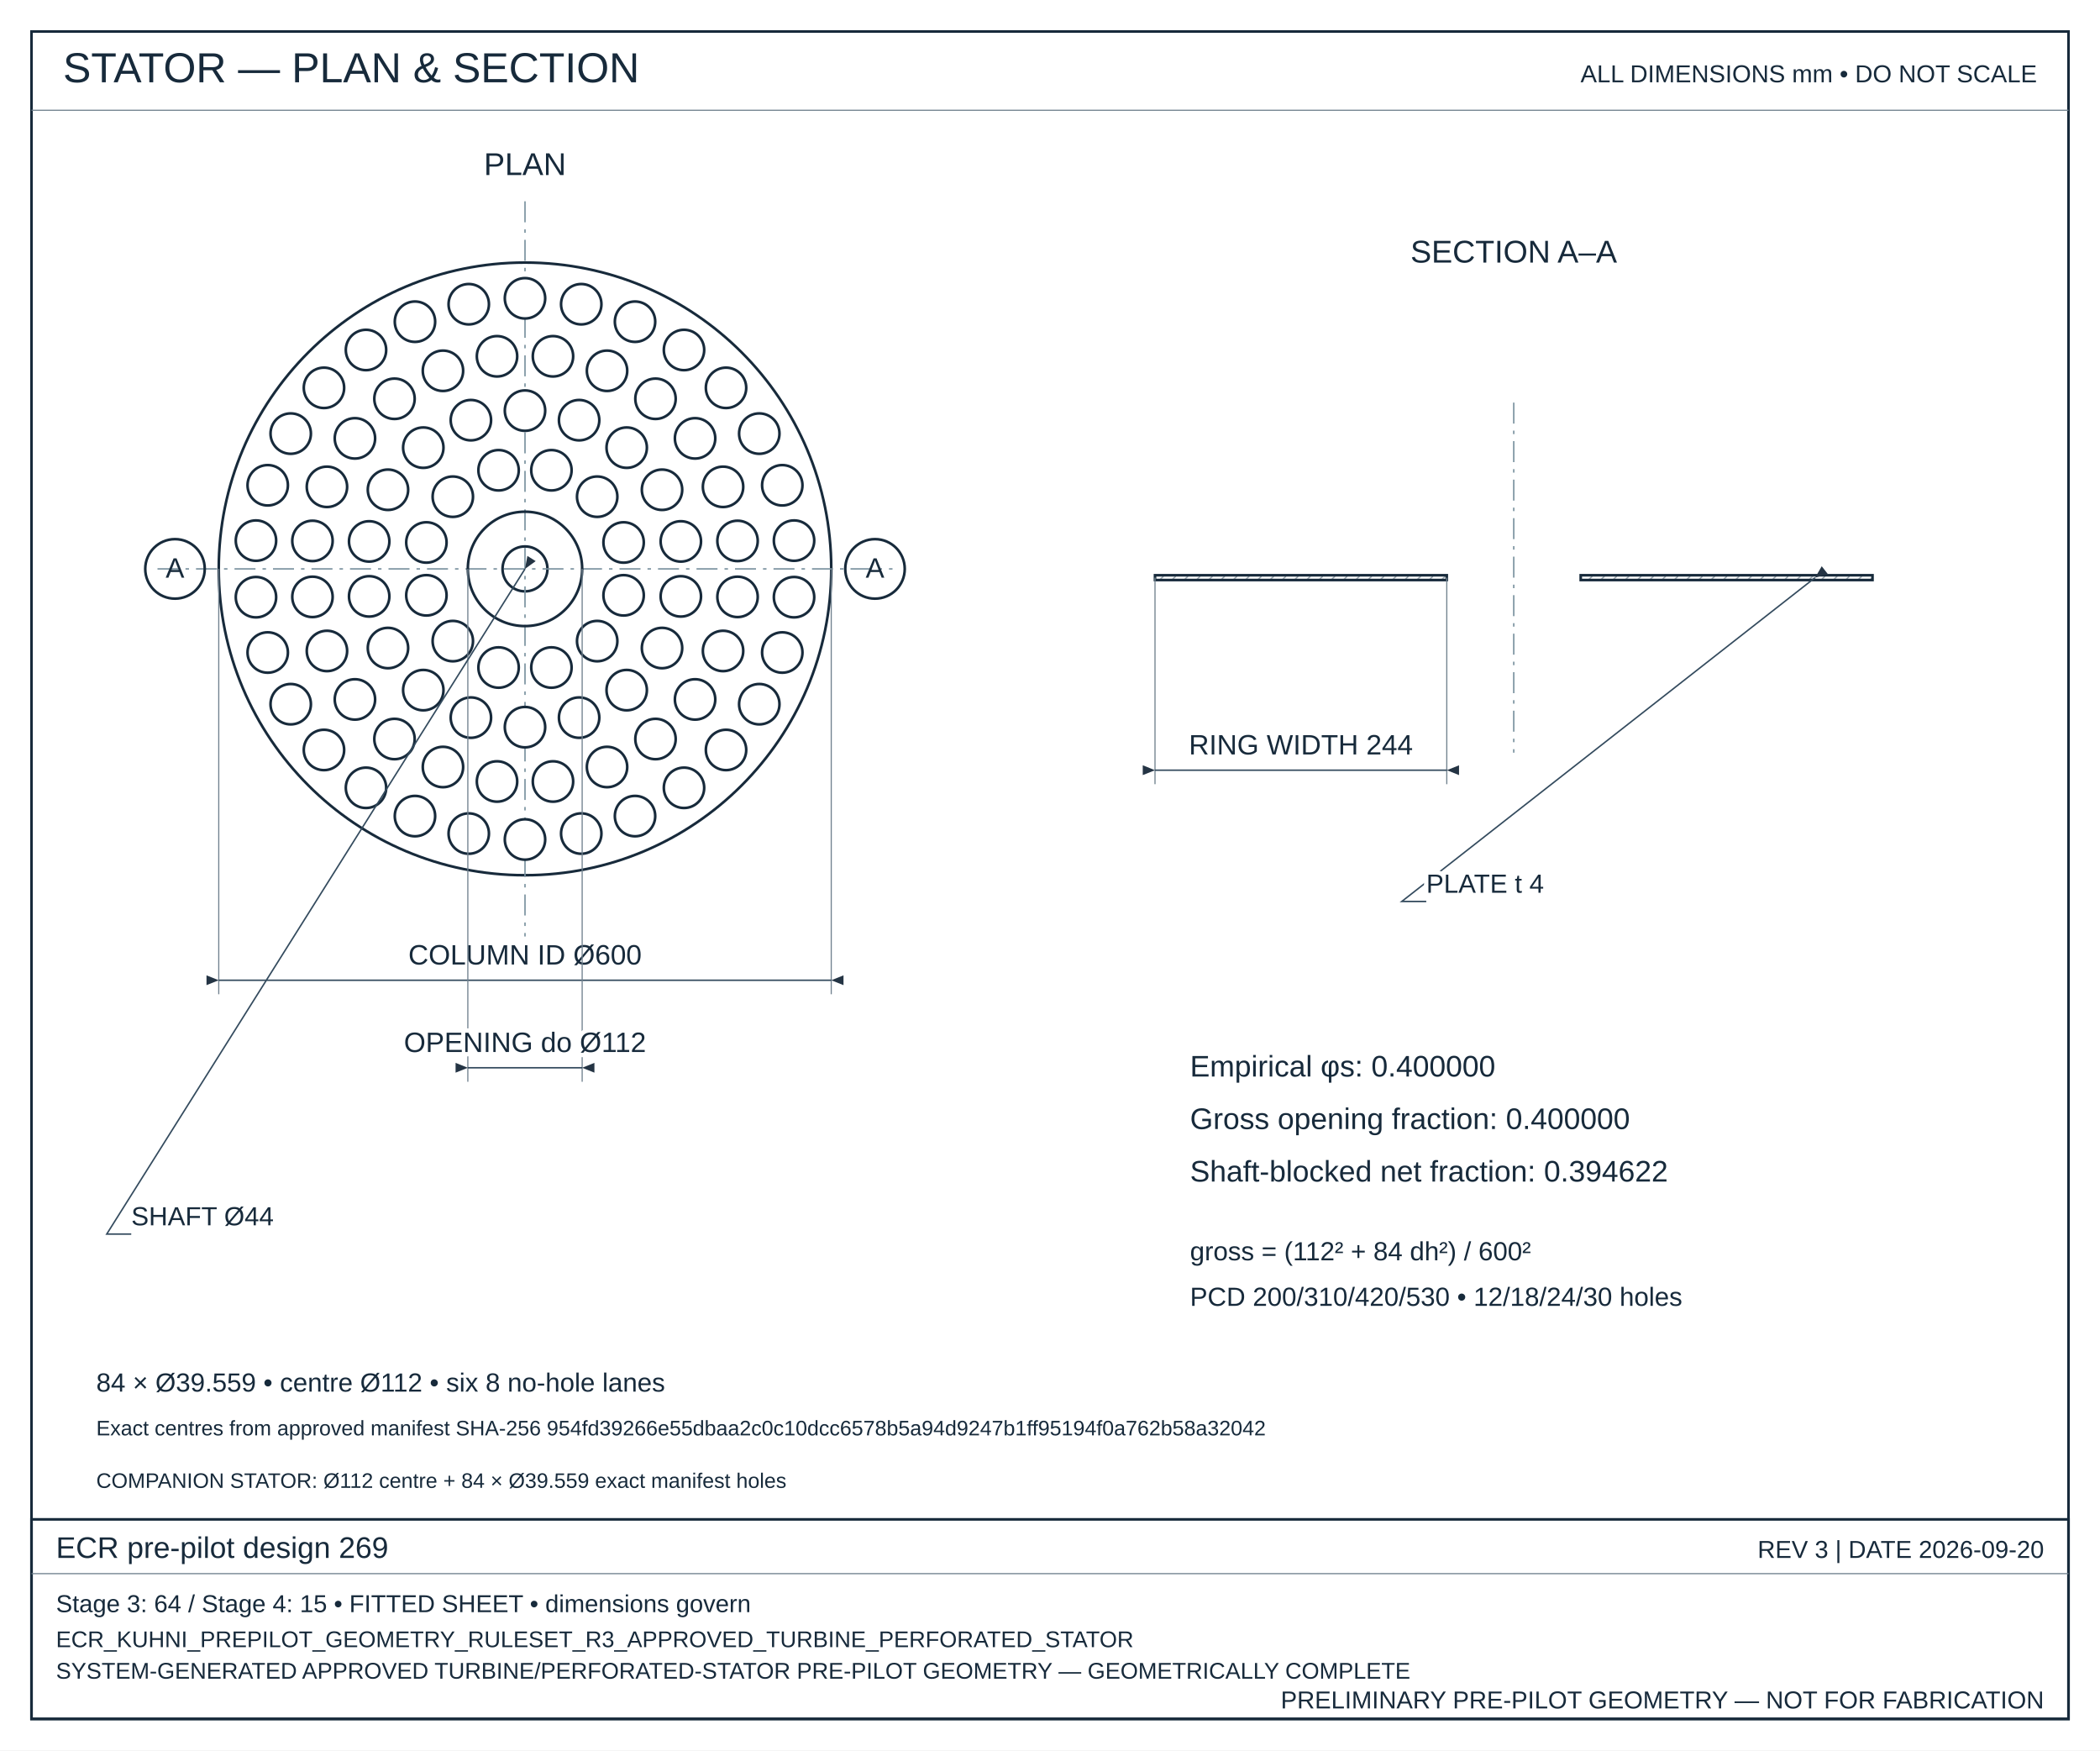
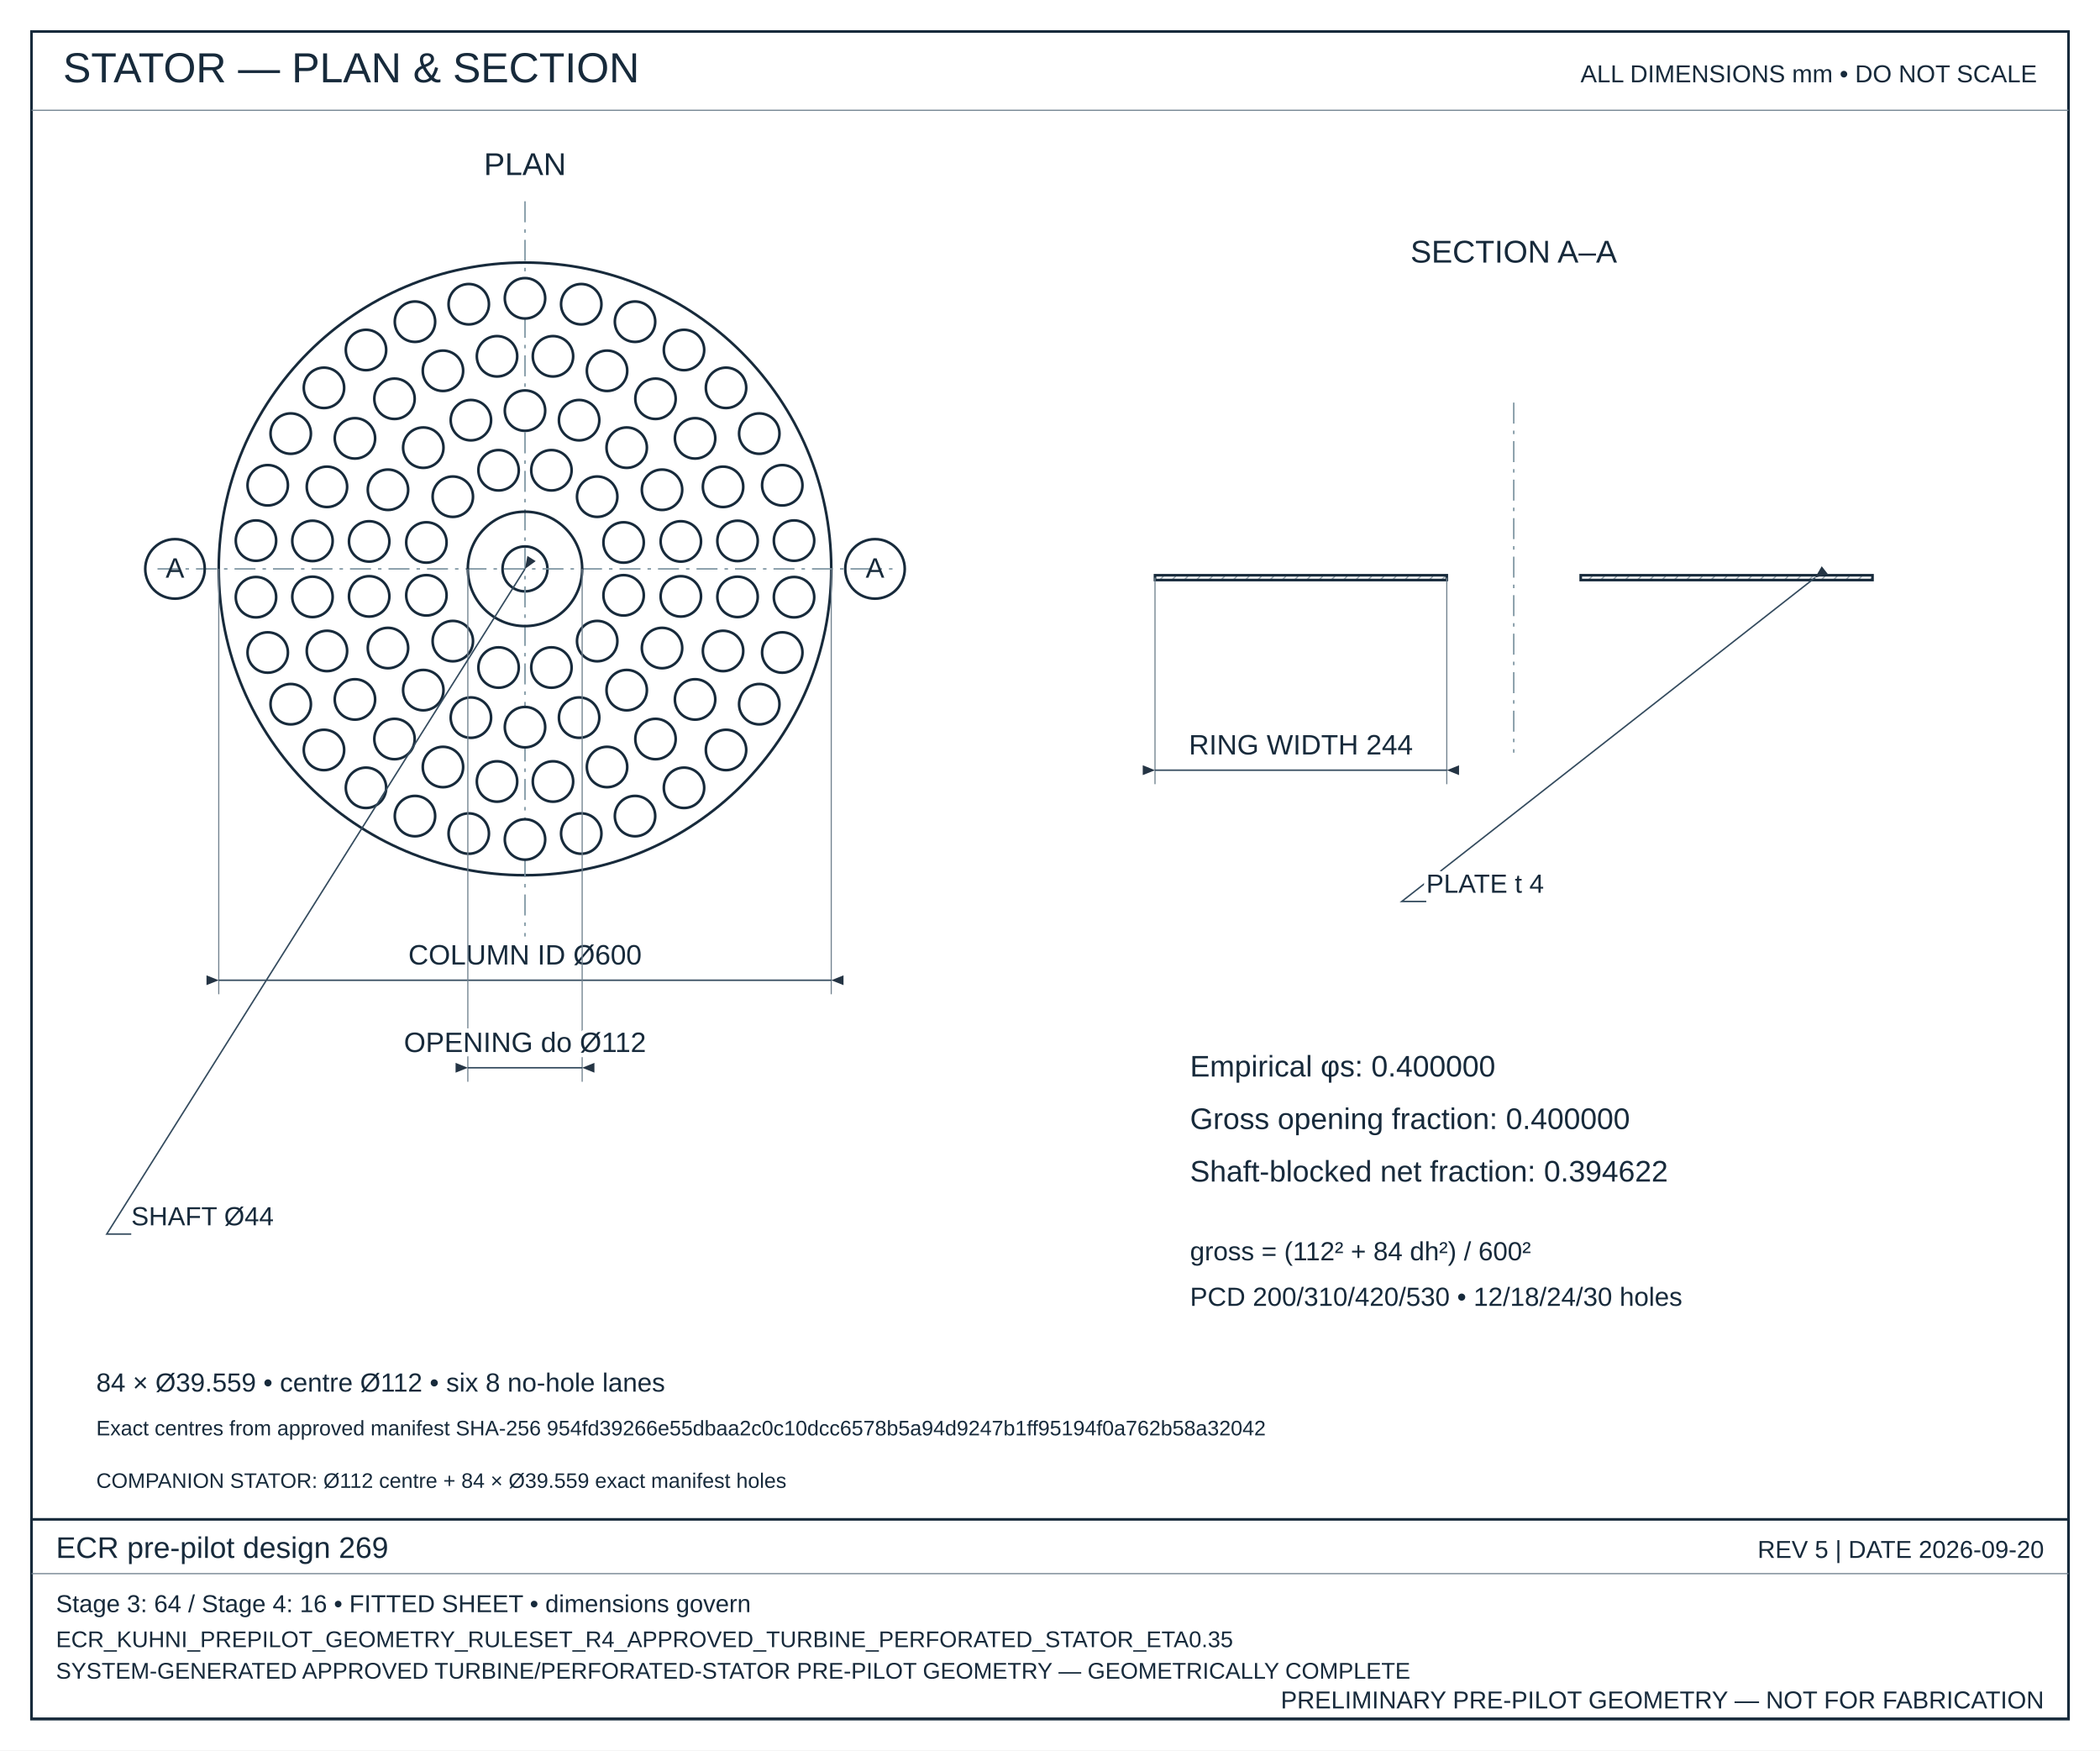
<svg xmlns="http://www.w3.org/2000/svg" data-view="stator" viewBox="0 0 1200 1000" width="1200" height="1000" role="img" aria-label="STATOR — PLAN &amp; SECTION">
  <defs>
    <marker id="dim-arrow" viewBox="0 0 10 10" refX="0" refY="5" markerWidth="7" markerHeight="7" orient="auto-start-reverse" markerUnits="userSpaceOnUse">
      <path d="M10,1 L0,5 L10,9 Z" fill="#243444" />
    </marker>
    <pattern id="section-hatch" width="7" height="7" patternUnits="userSpaceOnUse">
      <path d="M0,7 L7,0" stroke="#81909b" stroke-width=".6" />
    </pattern>
  </defs>
  <style>text{font-family:Arial,Helvetica,sans-serif;fill:#172a3b;stroke:none}.object{stroke:#172a3b;stroke-width:1.5}.extension{stroke:#70818e;stroke-width:.65}.dimension{stroke:#344b5e;stroke-width:.85;fill:none}.centerline{stroke:#77909d;stroke-width:.8;stroke-dasharray:12 4 2 4}.dimension-label{paint-order:stroke;stroke:white;stroke-width:5;stroke-linejoin:round;fill:#172a3b}</style>
  <rect width="100%" height="100%" fill="white" />
  <text x="300" y="100" font-size="18" text-anchor="middle">PLAN</text>
  <circle class="object" cx="300" cy="325" r="175" fill="none" />
  <circle class="object" cx="300" cy="325" r="12.833" fill="none" />
  <line class="centerline" x1="90" y1="325" x2="510" y2="325" />
  <line class="centerline" x1="300" y1="115" x2="300" y2="535" />
  <circle class="object" cx="300" cy="325" r="32.667" fill="none" />
  <circle class="object" data-stator-hole="1-1" data-x-m="0.09659258262890683" data-y-m="0.025881904510252074" cx="356.346" cy="309.902" r="11.538" fill="white" />
  <circle class="object" data-stator-hole="1-2" data-x-m="0.07071067811865475" data-y-m="0.07071067811865474" cx="341.248" cy="283.752" r="11.538" fill="white" />
  <circle class="object" data-stator-hole="1-3" data-x-m="0.025881904510252074" data-y-m="0.09659258262890683" cx="315.098" cy="268.654" r="11.538" fill="white" />
  <circle class="object" data-stator-hole="1-4" data-x-m="-0.025881904510252064" data-y-m="0.09659258262890683" cx="284.902" cy="268.654" r="11.538" fill="white" />
  <circle class="object" data-stator-hole="1-5" data-x-m="-0.07071067811865474" data-y-m="0.07071067811865475" cx="258.752" cy="283.752" r="11.538" fill="white" />
  <circle class="object" data-stator-hole="1-6" data-x-m="-0.09659258262890683" data-y-m="0.0258819045102521" cx="243.654" cy="309.902" r="11.538" fill="white" />
  <circle class="object" data-stator-hole="1-7" data-x-m="-0.09659258262890683" data-y-m="-0.02588190451025208" cx="243.654" cy="340.098" r="11.538" fill="white" />
  <circle class="object" data-stator-hole="1-8" data-x-m="-0.07071067811865478" data-y-m="-0.07071067811865471" cx="258.752" cy="366.248" r="11.538" fill="white" />
  <circle class="object" data-stator-hole="1-9" data-x-m="-0.025881904510252064" data-y-m="-0.09659258262890683" cx="284.902" cy="381.346" r="11.538" fill="white" />
  <circle class="object" data-stator-hole="1-10" data-x-m="0.02588190451025203" data-y-m="-0.09659258262890684" cx="315.098" cy="381.346" r="11.538" fill="white" />
  <circle class="object" data-stator-hole="1-11" data-x-m="0.07071067811865474" data-y-m="-0.07071067811865477" cx="341.248" cy="366.248" r="11.538" fill="white" />
  <circle class="object" data-stator-hole="1-12" data-x-m="0.09659258262890681" data-y-m="-0.025881904510252157" cx="356.346" cy="340.098" r="11.538" fill="white" />
  <circle class="object" data-stator-hole="2-1" data-x-m="0.15264520171689225" data-y-m="0.0269154675383742" cx="389.043" cy="309.299" r="11.538" fill="white" />
  <circle class="object" data-stator-hole="2-2" data-x-m="0.13423393758658803" data-y-m="0.07749999999999999" cx="378.303" cy="279.792" r="11.538" fill="white" />
  <circle class="object" data-stator-hole="2-3" data-x-m="0.0996320795014136" data-y-m="0.1187368886834416" cx="358.119" cy="255.737" r="11.538" fill="white" />
  <circle class="object" data-stator-hole="2-4" data-x-m="0.053013122215478665" data-y-m="0.14565235622181577" cx="330.924" cy="240.036" r="11.538" fill="white" />
  <circle class="object" data-stator-hole="2-5" data-x-m="9.491012693391986e-18" data-y-m="0.155" cx="300" cy="234.583" r="11.538" fill="white" />
  <circle class="object" data-stator-hole="2-6" data-x-m="-0.05301312221547862" data-y-m="0.1456523562218158" cx="269.076" cy="240.036" r="11.538" fill="white" />
  <circle class="object" data-stator-hole="2-7" data-x-m="-0.0996320795014136" data-y-m="0.1187368886834416" cx="241.881" cy="255.737" r="11.538" fill="white" />
  <circle class="object" data-stator-hole="2-8" data-x-m="-0.13423393758658794" data-y-m="0.07750000000000005" cx="221.697" cy="279.792" r="11.538" fill="white" />
  <circle class="object" data-stator-hole="2-9" data-x-m="-0.15264520171689225" data-y-m="0.02691546753837419" cx="210.957" cy="309.299" r="11.538" fill="white" />
  <circle class="object" data-stator-hole="2-10" data-x-m="-0.15264520171689228" data-y-m="-0.026915467538374156" cx="210.957" cy="340.701" r="11.538" fill="white" />
  <circle class="object" data-stator-hole="2-11" data-x-m="-0.134233937586588" data-y-m="-0.07750000000000001" cx="221.697" cy="370.208" r="11.538" fill="white" />
  <circle class="object" data-stator-hole="2-12" data-x-m="-0.09963207950141362" data-y-m="-0.11873688868344158" cx="241.881" cy="394.263" r="11.538" fill="white" />
  <circle class="object" data-stator-hole="2-13" data-x-m="-0.053013122215478624" data-y-m="-0.1456523562218158" cx="269.076" cy="409.964" r="11.538" fill="white" />
  <circle class="object" data-stator-hole="2-14" data-x-m="-2.847303808017596e-17" data-y-m="-0.155" cx="300" cy="415.417" r="11.538" fill="white" />
  <circle class="object" data-stator-hole="2-15" data-x-m="0.05301312221547869" data-y-m="-0.14565235622181577" cx="330.924" cy="409.964" r="11.538" fill="white" />
  <circle class="object" data-stator-hole="2-16" data-x-m="0.09963207950141359" data-y-m="-0.11873688868344161" cx="358.119" cy="394.263" r="11.538" fill="white" />
  <circle class="object" data-stator-hole="2-17" data-x-m="0.13423393758658803" data-y-m="-0.07749999999999994" cx="378.303" cy="370.208" r="11.538" fill="white" />
  <circle class="object" data-stator-hole="2-18" data-x-m="0.15264520171689225" data-y-m="-0.02691546753837421" cx="389.043" cy="340.701" r="11.538" fill="white" />
  <circle class="object" data-stator-hole="3-1" data-x-m="0.20820342088850016" data-y-m="0.02741050036621083" cx="421.452" cy="309.011" r="11.538" fill="white" />
  <circle class="object" data-stator-hole="3-2" data-x-m="0.1940147018273702" data-y-m="0.08036352079666885" cx="413.175" cy="278.121" r="11.538" fill="white" />
  <circle class="object" data-stator-hole="3-3" data-x-m="0.1666042014611594" data-y-m="0.12783990009183133" cx="397.186" cy="250.427" r="11.538" fill="white" />
  <circle class="object" data-stator-hole="3-4" data-x-m="0.12783990009183133" data-y-m="0.1666042014611594" cx="374.573" cy="227.814" r="11.538" fill="white" />
  <circle class="object" data-stator-hole="3-5" data-x-m="0.08036352079666886" data-y-m="0.1940147018273702" cx="346.879" cy="211.825" r="11.538" fill="white" />
  <circle class="object" data-stator-hole="3-6" data-x-m="0.027410500366210858" data-y-m="0.20820342088850016" cx="315.989" cy="203.548" r="11.538" fill="white" />
  <circle class="object" data-stator-hole="3-7" data-x-m="-0.027410500366210837" data-y-m="0.20820342088850016" cx="284.011" cy="203.548" r="11.538" fill="white" />
  <circle class="object" data-stator-hole="3-8" data-x-m="-0.0803635207966688" data-y-m="0.19401470182737024" cx="253.121" cy="211.825" r="11.538" fill="white" />
  <circle class="object" data-stator-hole="3-9" data-x-m="-0.12783990009183133" data-y-m="0.1666042014611594" cx="225.427" cy="227.814" r="11.538" fill="white" />
  <circle class="object" data-stator-hole="3-10" data-x-m="-0.16660420146115937" data-y-m="0.12783990009183138" cx="202.814" cy="250.427" r="11.538" fill="white" />
  <circle class="object" data-stator-hole="3-11" data-x-m="-0.1940147018273702" data-y-m="0.08036352079666888" cx="186.825" cy="278.121" r="11.538" fill="white" />
  <circle class="object" data-stator-hole="3-12" data-x-m="-0.20820342088850016" data-y-m="0.02741050036621092" cx="178.548" cy="309.011" r="11.538" fill="white" />
  <circle class="object" data-stator-hole="3-13" data-x-m="-0.20820342088850016" data-y-m="-0.02741050036621087" cx="178.548" cy="340.989" r="11.538" fill="white" />
  <circle class="object" data-stator-hole="3-14" data-x-m="-0.19401470182737024" data-y-m="-0.08036352079666884" cx="186.825" cy="371.879" r="11.538" fill="white" />
  <circle class="object" data-stator-hole="3-15" data-x-m="-0.1666042014611594" data-y-m="-0.12783990009183133" cx="202.814" cy="399.573" r="11.538" fill="white" />
  <circle class="object" data-stator-hole="3-16" data-x-m="-0.12783990009183138" data-y-m="-0.16660420146115934" cx="225.427" cy="422.186" r="11.538" fill="white" />
  <circle class="object" data-stator-hole="3-17" data-x-m="-0.0803635207966688" data-y-m="-0.19401470182737024" cx="253.121" cy="438.175" r="11.538" fill="white" />
  <circle class="object" data-stator-hole="3-18" data-x-m="-0.027410500366210844" data-y-m="-0.20820342088850016" cx="284.011" cy="446.452" r="11.538" fill="white" />
  <circle class="object" data-stator-hole="3-19" data-x-m="0.027410500366210764" data-y-m="-0.20820342088850022" cx="315.989" cy="446.452" r="11.538" fill="white" />
  <circle class="object" data-stator-hole="3-20" data-x-m="0.08036352079666872" data-y-m="-0.19401470182737027" cx="346.879" cy="438.175" r="11.538" fill="white" />
  <circle class="object" data-stator-hole="3-21" data-x-m="0.12783990009183116" data-y-m="-0.1666042014611595" cx="374.573" cy="422.186" r="11.538" fill="white" />
  <circle class="object" data-stator-hole="3-22" data-x-m="0.16660420146115934" data-y-m="-0.12783990009183138" cx="397.186" cy="399.573" r="11.538" fill="white" />
  <circle class="object" data-stator-hole="3-23" data-x-m="0.19401470182737024" data-y-m="-0.08036352079666881" cx="413.175" cy="371.879" r="11.538" fill="white" />
  <circle class="object" data-stator-hole="3-24" data-x-m="0.20820342088850016" data-y-m="-0.027410500366210854" cx="421.452" cy="340.989" r="11.538" fill="white" />
  <circle class="object" data-stator-hole="4-1" data-x-m="0.2635483022725924" data-y-m="0.027700042765928166" cx="453.737" cy="308.842" r="11.538" fill="white" />
  <circle class="object" data-stator-hole="4-2" data-x-m="0.2520299768182157" data-y-m="0.08188950350936107" cx="447.017" cy="277.231" r="11.538" fill="white" />
  <circle class="object" data-stator-hole="4-3" data-x-m="0.22949673200287626" data-y-m="0.13249999999999998" cx="433.873" cy="247.708" r="11.538" fill="white" />
  <circle class="object" data-stator-hole="4-4" data-x-m="0.19693337875150949" data-y-m="0.17731961068509744" cx="414.878" cy="221.564" r="11.538" fill="white" />
  <circle class="object" data-stator-hole="4-5" data-x-m="0.15576309185750536" data-y-m="0.2143895035093611" cx="390.862" cy="199.939" r="11.538" fill="white" />
  <circle class="object" data-stator-hole="4-6" data-x-m="0.1077852104150871" data-y-m="0.24208954627528922" cx="362.875" cy="183.781" r="11.538" fill="white" />
  <circle class="object" data-stator-hole="4-7" data-x-m="0.0550965980667062" data-y-m="0.25920911419445847" cx="332.14" cy="173.795" r="11.538" fill="white" />
  <circle class="object" data-stator-hole="4-8" data-x-m="7.506839039383572e-17" data-y-m="0.265" cx="300" cy="170.417" r="11.538" fill="white" />
  <circle class="object" data-stator-hole="4-9" data-x-m="-0.05509659806670623" data-y-m="0.25920911419445847" cx="267.86" cy="173.795" r="11.538" fill="white" />
  <circle class="object" data-stator-hole="4-10" data-x-m="-0.10778521041508703" data-y-m="0.24208954627528925" cx="237.125" cy="183.781" r="11.538" fill="white" />
  <circle class="object" data-stator-hole="4-11" data-x-m="-0.15576309185750534" data-y-m="0.2143895035093611" cx="209.138" cy="199.939" r="11.538" fill="white" />
  <circle class="object" data-stator-hole="4-12" data-x-m="-0.19693337875150946" data-y-m="0.17731961068509747" cx="185.122" cy="221.564" r="11.538" fill="white" />
  <circle class="object" data-stator-hole="4-13" data-x-m="-0.22949673200287626" data-y-m="0.13249999999999998" cx="166.127" cy="247.708" r="11.538" fill="white" />
  <circle class="object" data-stator-hole="4-14" data-x-m="-0.2520299768182157" data-y-m="0.0818895035093611" cx="152.983" cy="277.231" r="11.538" fill="white" />
  <circle class="object" data-stator-hole="4-15" data-x-m="-0.2635483022725924" data-y-m="0.02770004276592812" cx="146.263" cy="308.842" r="11.538" fill="white" />
  <circle class="object" data-stator-hole="4-16" data-x-m="-0.2635483022725924" data-y-m="-0.02770004276592806" cx="146.263" cy="341.158" r="11.538" fill="white" />
  <circle class="object" data-stator-hole="4-17" data-x-m="-0.2520299768182157" data-y-m="-0.08188950350936103" cx="152.983" cy="372.769" r="11.538" fill="white" />
  <circle class="object" data-stator-hole="4-18" data-x-m="-0.2294967320028763" data-y-m="-0.13249999999999992" cx="166.127" cy="402.292" r="11.538" fill="white" />
  <circle class="object" data-stator-hole="4-19" data-x-m="-0.19693337875150949" data-y-m="-0.17731961068509744" cx="185.122" cy="428.436" r="11.538" fill="white" />
  <circle class="object" data-stator-hole="4-20" data-x-m="-0.1557630918575054" data-y-m="-0.21438950350936106" cx="209.138" cy="450.061" r="11.538" fill="white" />
  <circle class="object" data-stator-hole="4-21" data-x-m="-0.10778521041508725" data-y-m="-0.24208954627528914" cx="237.125" cy="466.219" r="11.538" fill="white" />
  <circle class="object" data-stator-hole="4-22" data-x-m="-0.055096598066706345" data-y-m="-0.25920911419445847" cx="267.86" cy="476.205" r="11.538" fill="white" />
  <circle class="object" data-stator-hole="4-23" data-x-m="-4.867971026610729e-17" data-y-m="-0.265" cx="300" cy="479.583" r="11.538" fill="white" />
  <circle class="object" data-stator-hole="4-24" data-x-m="0.05509659806670625" data-y-m="-0.25920911419445847" cx="332.14" cy="476.205" r="11.538" fill="white" />
  <circle class="object" data-stator-hole="4-25" data-x-m="0.10778521041508694" data-y-m="-0.24208954627528928" cx="362.875" cy="466.219" r="11.538" fill="white" />
  <circle class="object" data-stator-hole="4-26" data-x-m="0.1557630918575053" data-y-m="-0.21438950350936112" cx="390.862" cy="450.061" r="11.538" fill="white" />
  <circle class="object" data-stator-hole="4-27" data-x-m="0.19693337875150949" data-y-m="-0.1773196106850974" cx="414.878" cy="428.436" r="11.538" fill="white" />
  <circle class="object" data-stator-hole="4-28" data-x-m="0.2294967320028763" data-y-m="-0.13249999999999992" cx="433.873" cy="402.292" r="11.538" fill="white" />
  <circle class="object" data-stator-hole="4-29" data-x-m="0.2520299768182157" data-y-m="-0.08188950350936113" cx="447.017" cy="372.769" r="11.538" fill="white" />
  <circle class="object" data-stator-hole="4-30" data-x-m="0.2635483022725924" data-y-m="-0.027700042765928155" cx="453.737" cy="341.158" r="11.538" fill="white" />
  <g data-dimension="COLUMN ID Ø600">
    <line class="extension" x1="125" y1="325" x2="125" y2="568" />
    <line class="extension" x1="475" y1="325" x2="475" y2="568" />
    <path class="dimension" d="M125,560 H475" marker-start="url(#dim-arrow)" marker-end="url(#dim-arrow)" />
    <text x="300" y="551" font-size="16" text-anchor="middle" class="dimension-label">COLUMN ID Ø600</text>
  </g>
  <g data-dimension="OPENING do Ø112">
    <line class="extension" x1="267.333" y1="325" x2="267.333" y2="618" />
    <line class="extension" x1="332.667" y1="325" x2="332.667" y2="618" />
    <path class="dimension" d="M267.333,610 H332.667" marker-start="url(#dim-arrow)" marker-end="url(#dim-arrow)" />
    <text x="300" y="601" font-size="16" text-anchor="middle" class="dimension-label">OPENING do Ø112</text>
  </g>
  <g data-leader="SHAFT Ø44">
    <path class="dimension" d="M75,705 H61 L300,325" marker-end="url(#dim-arrow)" />
    <text x="75" y="700" font-size="15" text-anchor="start" class="dimension-label">SHAFT Ø44</text>
  </g>
  <text x="865" y="150" font-size="18" text-anchor="middle">SECTION A–A</text>
  <rect class="object" data-component="stator-section-left" x="660" y="328.633" width="166.733" height="2.733" fill="url(#section-hatch)" />
  <rect class="object" data-component="stator-section-right" x="903.267" y="328.633" width="166.733" height="2.733" fill="url(#section-hatch)" />
  <line class="centerline" x1="865" y1="230" x2="865" y2="430" />
  <g data-dimension="RING WIDTH 244">
    <line class="extension" x1="660" y1="330" x2="660" y2="448" />
    <line class="extension" x1="826.733" y1="330" x2="826.733" y2="448" />
    <path class="dimension" d="M660,440 H826.733" marker-start="url(#dim-arrow)" marker-end="url(#dim-arrow)" />
    <text x="743.367" y="431" font-size="16" text-anchor="middle" class="dimension-label">RING WIDTH 244</text>
  </g>
  <g data-leader="PLATE t 4">
    <path class="dimension" d="M815,515 H801 L1037.2,330" marker-end="url(#dim-arrow)" />
    <text x="815" y="510" font-size="15" text-anchor="start" class="dimension-label">PLATE t 4</text>
  </g>
  <text x="680" y="615" font-size="17" text-anchor="start">Empirical φs: 0.400000</text>
  <text x="680" y="645" font-size="17" text-anchor="start">Gross opening fraction: 0.400000</text>
  <text x="680" y="675" font-size="17" text-anchor="start">Shaft-blocked net fraction: 0.394622</text>
  <text x="680" y="720" font-size="15" text-anchor="start">gross = (112² + 84 dh²) / 600²</text>
  <text x="680" y="746" font-size="15" text-anchor="start">PCD 200/310/420/530 • 12/18/24/30 holes</text>
  <text x="55" y="795" font-size="15" text-anchor="start">84 × Ø39.559 • centre Ø112 • six 8 no-hole lanes</text>
  <text x="55" y="820" font-size="12" text-anchor="start">Exact centres from approved manifest SHA-256 954fd39266e55dbaa2c0c10dcc6578b5a94d9247b1ff95194f0a762b58a32042</text>
  <circle class="object" cx="100" cy="325" r="17" fill="none" />
  <text x="100" y="330" font-size="16" text-anchor="middle">A</text>
  <circle class="object" cx="500" cy="325" r="17" fill="none" />
  <text x="500" y="330" font-size="16" text-anchor="middle">A</text>
  <text x="55" y="850" font-size="12" text-anchor="start">COMPANION STATOR: Ø112 centre + 84 × Ø39.559 exact manifest holes</text>
  <rect class="object" data-component="drawing-border" x="18" y="18" width="1164" height="964" fill="none" />
  <text x="36" y="47" font-size="24" text-anchor="start">STATOR — PLAN &amp; SECTION</text>
  <text x="1164" y="47" font-size="14" text-anchor="end">ALL DIMENSIONS mm • DO NOT SCALE</text>
  <line class="extension" x1="18" y1="63" x2="1182" y2="63" />
  <rect class="object" data-component="title-block" x="18" y="868" width="1164" height="114" fill="none" />
  <line class="extension" x1="18" y1="899" x2="1182" y2="899" />
  <text x="32" y="890" font-size="17" text-anchor="start">ECR pre-pilot design 269</text>
-   <text x="1168" y="890" font-size="14" text-anchor="end">REV 3  |  DATE 2026-09-20</text>
-   <text x="32" y="921" font-size="14" text-anchor="start">Stage 3: 64   /   Stage 4: 15   •   FITTED SHEET • dimensions govern</text>
-   <text x="32" y="941" font-size="13" text-anchor="start">ECR_KUHNI_PREPILOT_GEOMETRY_RULESET_R3_APPROVED_TURBINE_PERFORATED_STATOR</text>
+   <text x="1168" y="890" font-size="14" text-anchor="end">REV 5  |  DATE 2026-09-20</text>
+   <text x="32" y="921" font-size="14" text-anchor="start">Stage 3: 64   /   Stage 4: 16   •   FITTED SHEET • dimensions govern</text>
+   <text x="32" y="941" font-size="13" text-anchor="start">ECR_KUHNI_PREPILOT_GEOMETRY_RULESET_R4_APPROVED_TURBINE_PERFORATED_STATOR_ETA0.35</text>
  <text x="32" y="959" font-size="13" text-anchor="start">SYSTEM-GENERATED APPROVED TURBINE/PERFORATED-STATOR PRE-PILOT GEOMETRY — GEOMETRICALLY COMPLETE</text>
  <text x="1168" y="976" font-size="14" text-anchor="end">PRELIMINARY PRE-PILOT GEOMETRY — NOT FOR FABRICATION</text>
</svg>
